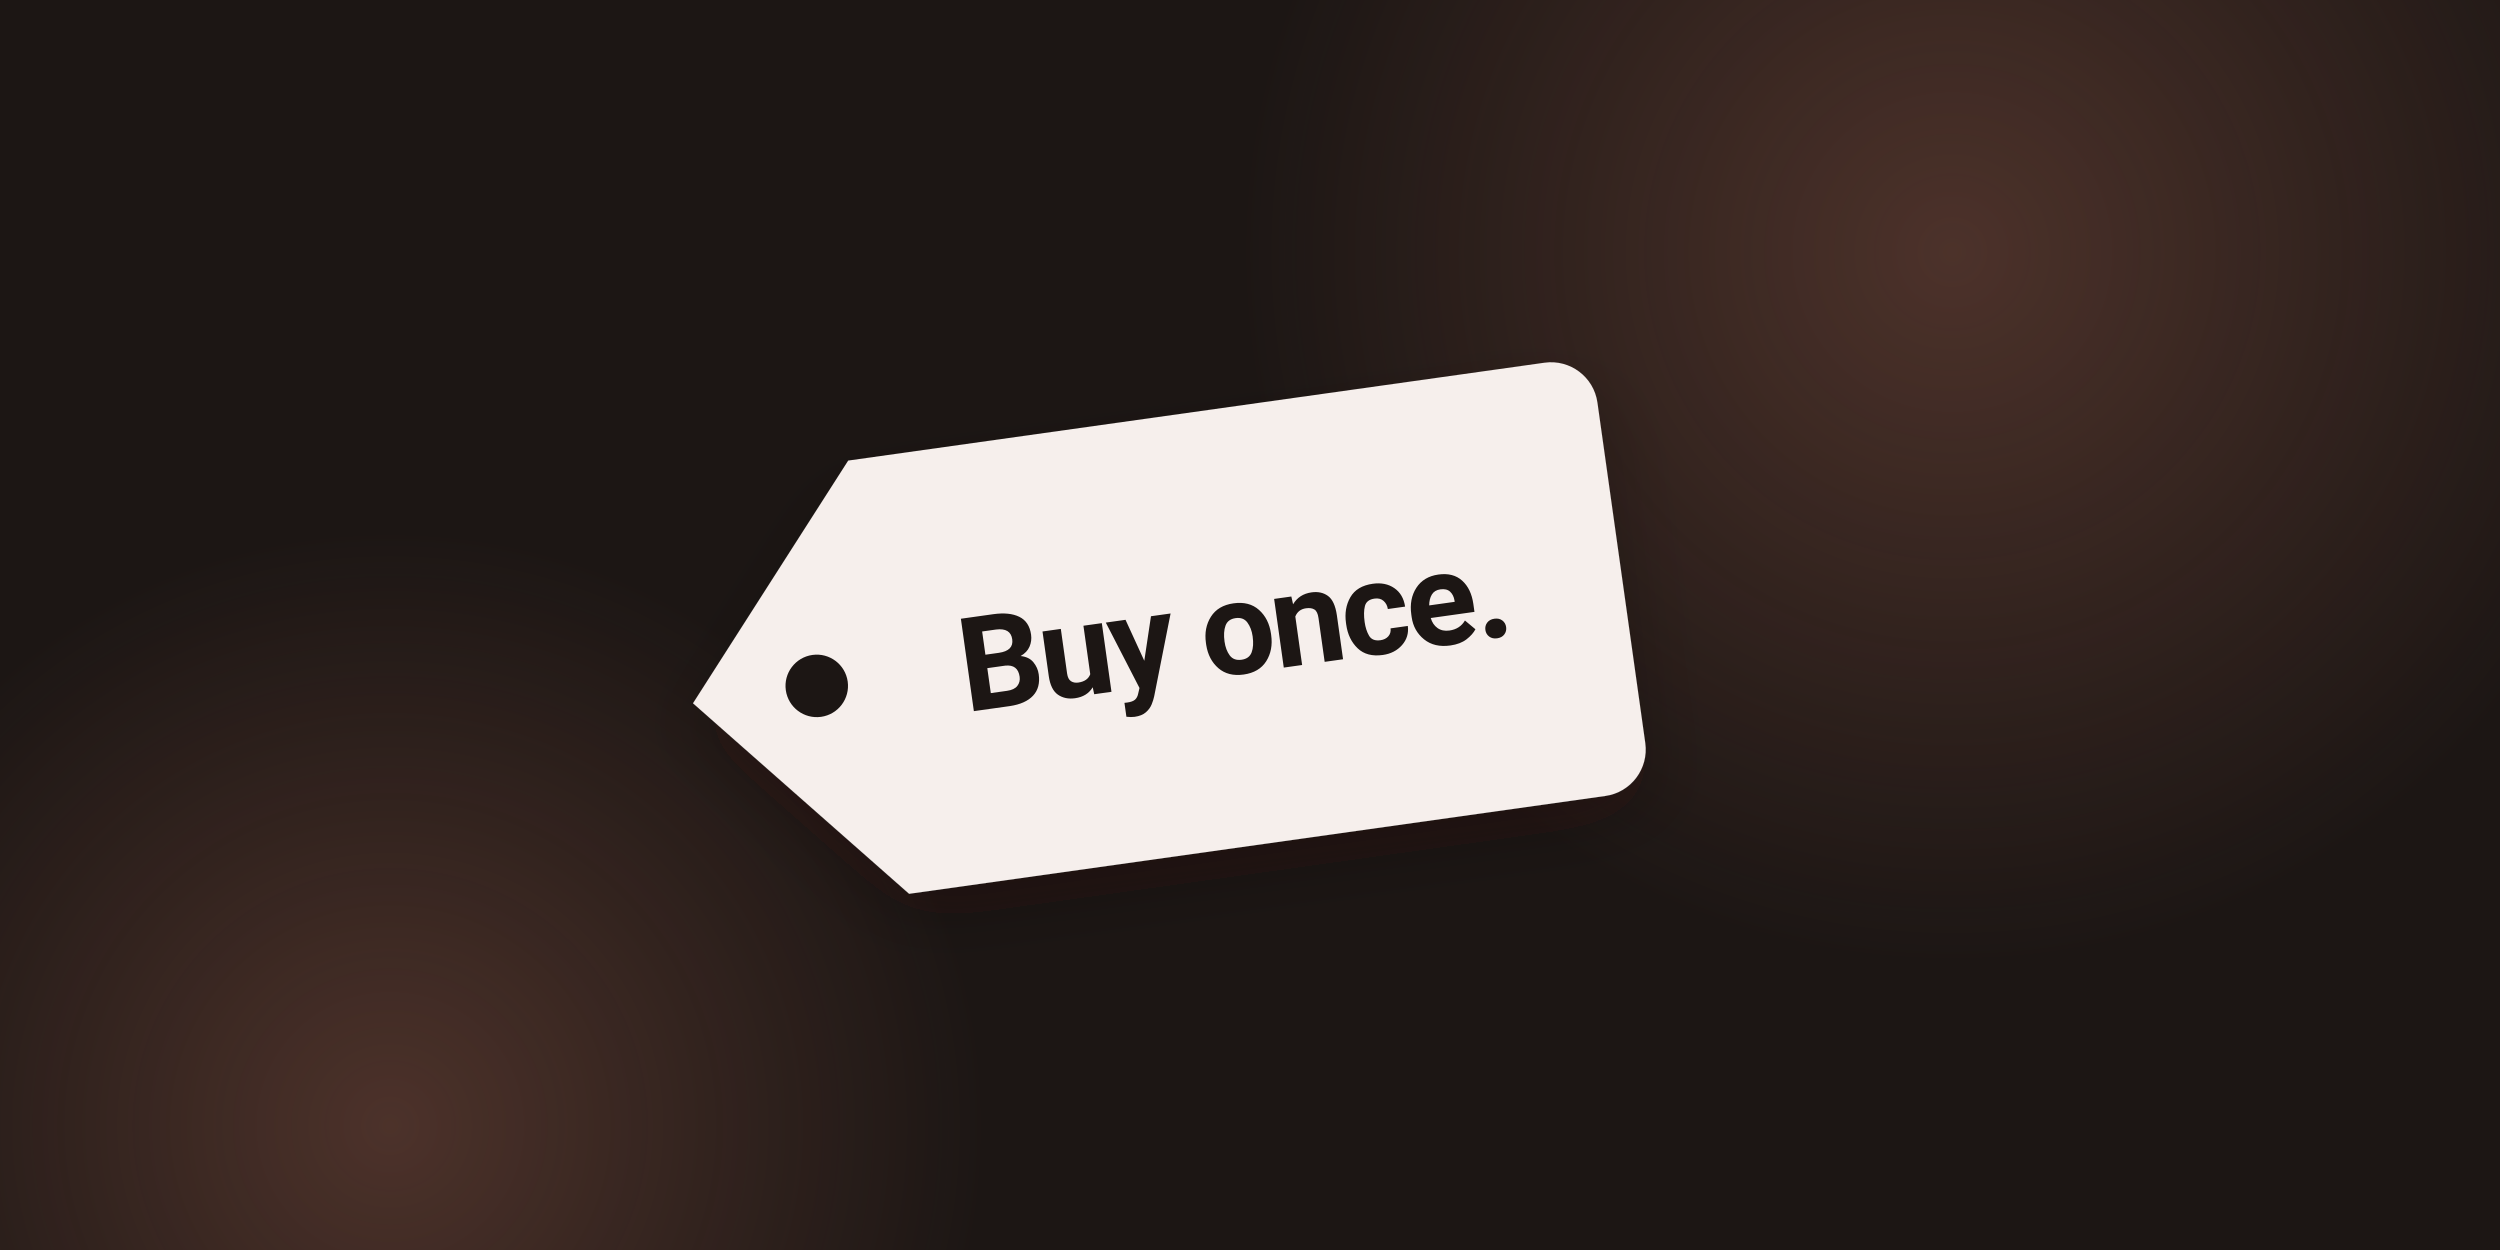
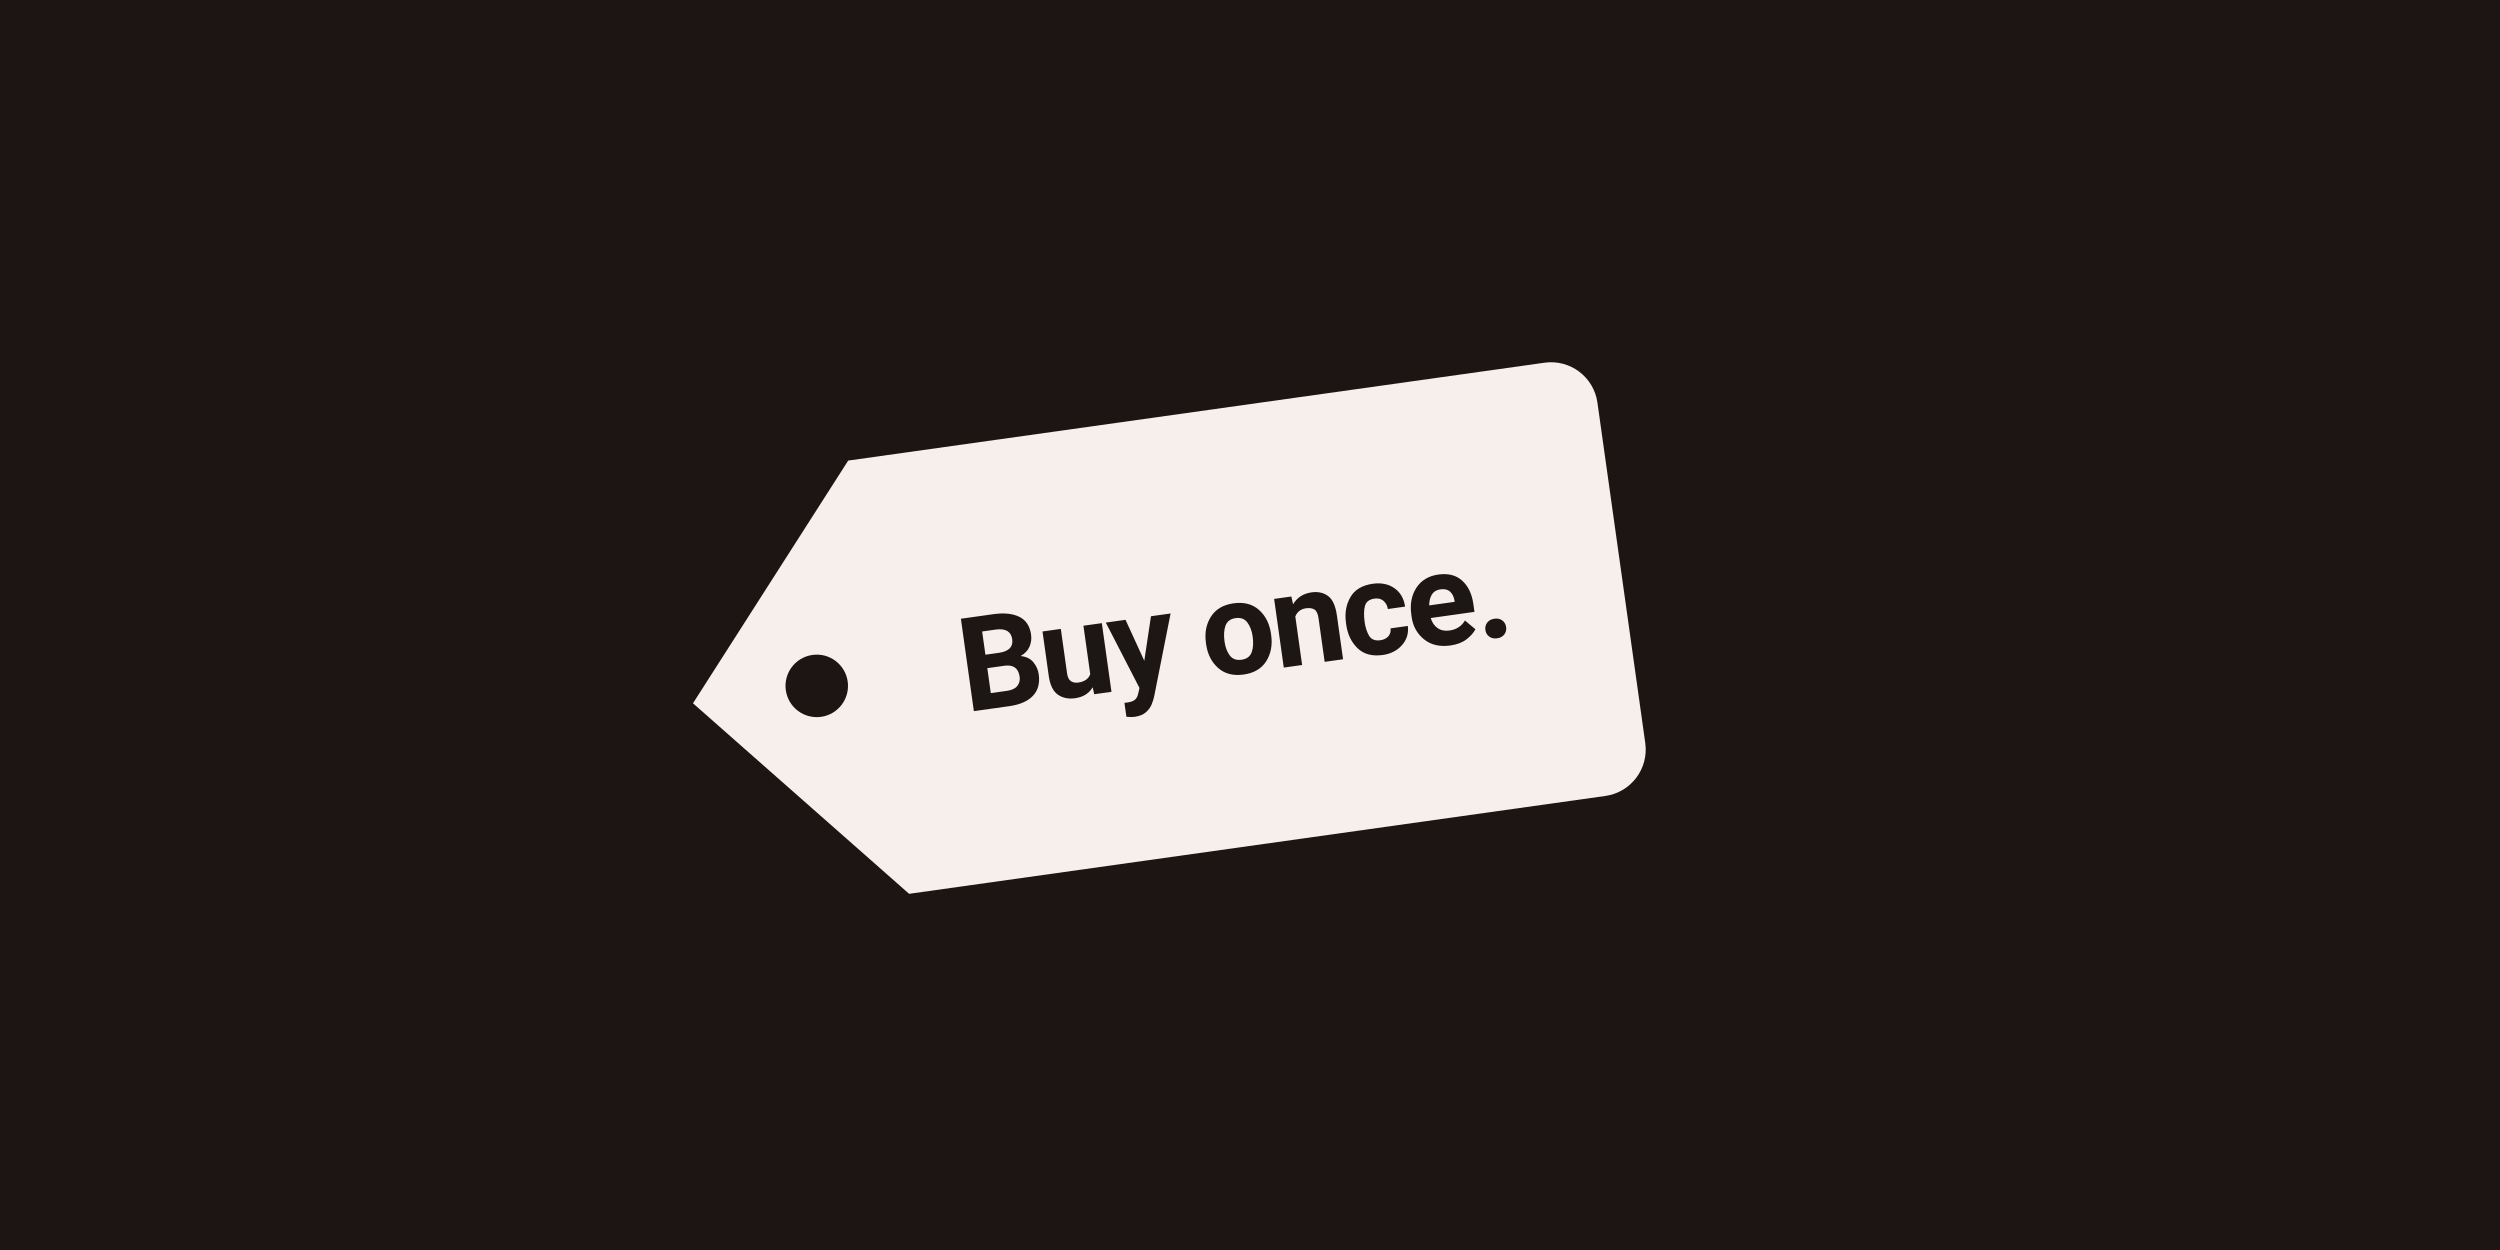
<svg xmlns="http://www.w3.org/2000/svg" viewBox="0 0 1600 800" font-family="-apple-system, BlinkMacSystemFont, Segoe UI, Roboto, Helvetica, Arial, sans-serif">
  <defs>
    <linearGradient id="brand" x1="0" y1="0" x2="1" y2="1">
-       <stop offset="0" stop-color="#7a2e22" />
-       <stop offset=".5" stop-color="#a85541" />
-       <stop offset="1" stop-color="#c97a63" />
+       <stop offset="0" stop-color="#a85541" />
+       <stop offset=".5" stop-color="#c97a63" />
+       <stop offset="1" stop-color="#d9917b" />
    </linearGradient>
    <linearGradient id="wave" x1="0" y1="0" x2="1" y2="0">
      <stop offset="0" stop-color="#a85541" />
      <stop offset="1" stop-color="#e2a48f" />
    </linearGradient>
    <linearGradient id="sand" x1="0" y1="0" x2="0" y2="1">
      <stop offset="0" stop-color="#f8f4f2" />
-       <stop offset="1" stop-color="#f4f0ee" />
+       <stop offset="1" stop-color="#17110f" />
    </linearGradient>
    <radialGradient id="glow">
      <stop offset="0" stop-color="#c97a63" stop-opacity=".28" />
      <stop offset="1" stop-color="#c97a63" stop-opacity="0" />
    </radialGradient>
    <filter id="shadow" x="-20%" y="-20%" width="140%" height="140%">
      <feDropShadow dx="0" dy="18" stdDeviation="22" flood-color="#1c1614" flood-opacity=".22" />
    </filter>
    <filter id="soft" x="-20%" y="-20%" width="140%" height="140%">
      <feDropShadow dx="0" dy="6" stdDeviation="10" flood-color="#1c1614" flood-opacity=".14" />
    </filter>
    <linearGradient id="p-sunset" x1="0" y1="0" x2="0" y2="1">
      <stop offset="0" stop-color="#f2a65a" />
      <stop offset=".6" stop-color="#c4553a" />
      <stop offset="1" stop-color="#5b2a3a" />
    </linearGradient>
    <linearGradient id="p-sea" x1="0" y1="0" x2="0" y2="1">
      <stop offset="0" stop-color="#9fd3e0" />
      <stop offset=".6" stop-color="#3f8fb0" />
      <stop offset="1" stop-color="#1f4e6b" />
    </linearGradient>
    <linearGradient id="p-forest" x1="0" y1="0" x2="0" y2="1">
      <stop offset="0" stop-color="#c9dcae" />
      <stop offset=".6" stop-color="#6f9a5b" />
      <stop offset="1" stop-color="#2f5238" />
    </linearGradient>
    <linearGradient id="p-dusk" x1="0" y1="0" x2="0" y2="1">
      <stop offset="0" stop-color="#e7b7c8" />
      <stop offset=".6" stop-color="#9a6fa8" />
      <stop offset="1" stop-color="#3e3466" />
    </linearGradient>
    <linearGradient id="p-dune" x1="0" y1="0" x2="0" y2="1">
      <stop offset="0" stop-color="#f3dcb5" />
      <stop offset=".6" stop-color="#d9a066" />
      <stop offset="1" stop-color="#8a5a34" />
    </linearGradient>
    <linearGradient id="p-snow" x1="0" y1="0" x2="0" y2="1">
      <stop offset="0" stop-color="#eef3f7" />
      <stop offset=".6" stop-color="#b9c9d6" />
      <stop offset="1" stop-color="#6c7f93" />
    </linearGradient>
  </defs>
-   <rect width="1600" height="800" fill="#1c1614" />
-   <circle cx="1250" cy="160" r="460" fill="url(#glow)" />
-   <circle cx="250" cy="720" r="380" fill="url(#glow)" />
-   <g filter="url(#shadow)" transform="rotate(-8 800 400)">
+   <rect width="1600" height="800" fill="#1c1513" />
+   <g transform="rotate(-8 800 400)">
    <path d="M560 260 H 1010 a 30 30 0 0 1 30 30 V 510 a 30 30 0 0 1 -30 30 H 560 L 440 400 Z" fill="#f6efec" />
  </g>
-   <circle cx="520" cy="400" r="20" fill="#1c1614" transform="rotate(-8 800 400)" />
-   <text x="790" y="430" font-size="84" font-weight="750" fill="#1c1614" text-anchor="middle" transform="rotate(-8 800 400)" letter-spacing="-2">Buy once.</text>
+   <circle cx="520" cy="400" r="20" fill="#1c1513" transform="rotate(-8 800 400)" />
+   <text x="790" y="430" font-size="84" font-weight="700" fill="#1c1614" text-anchor="middle" transform="rotate(-8 800 400)" letter-spacing="-2">Buy once.</text>
</svg>
